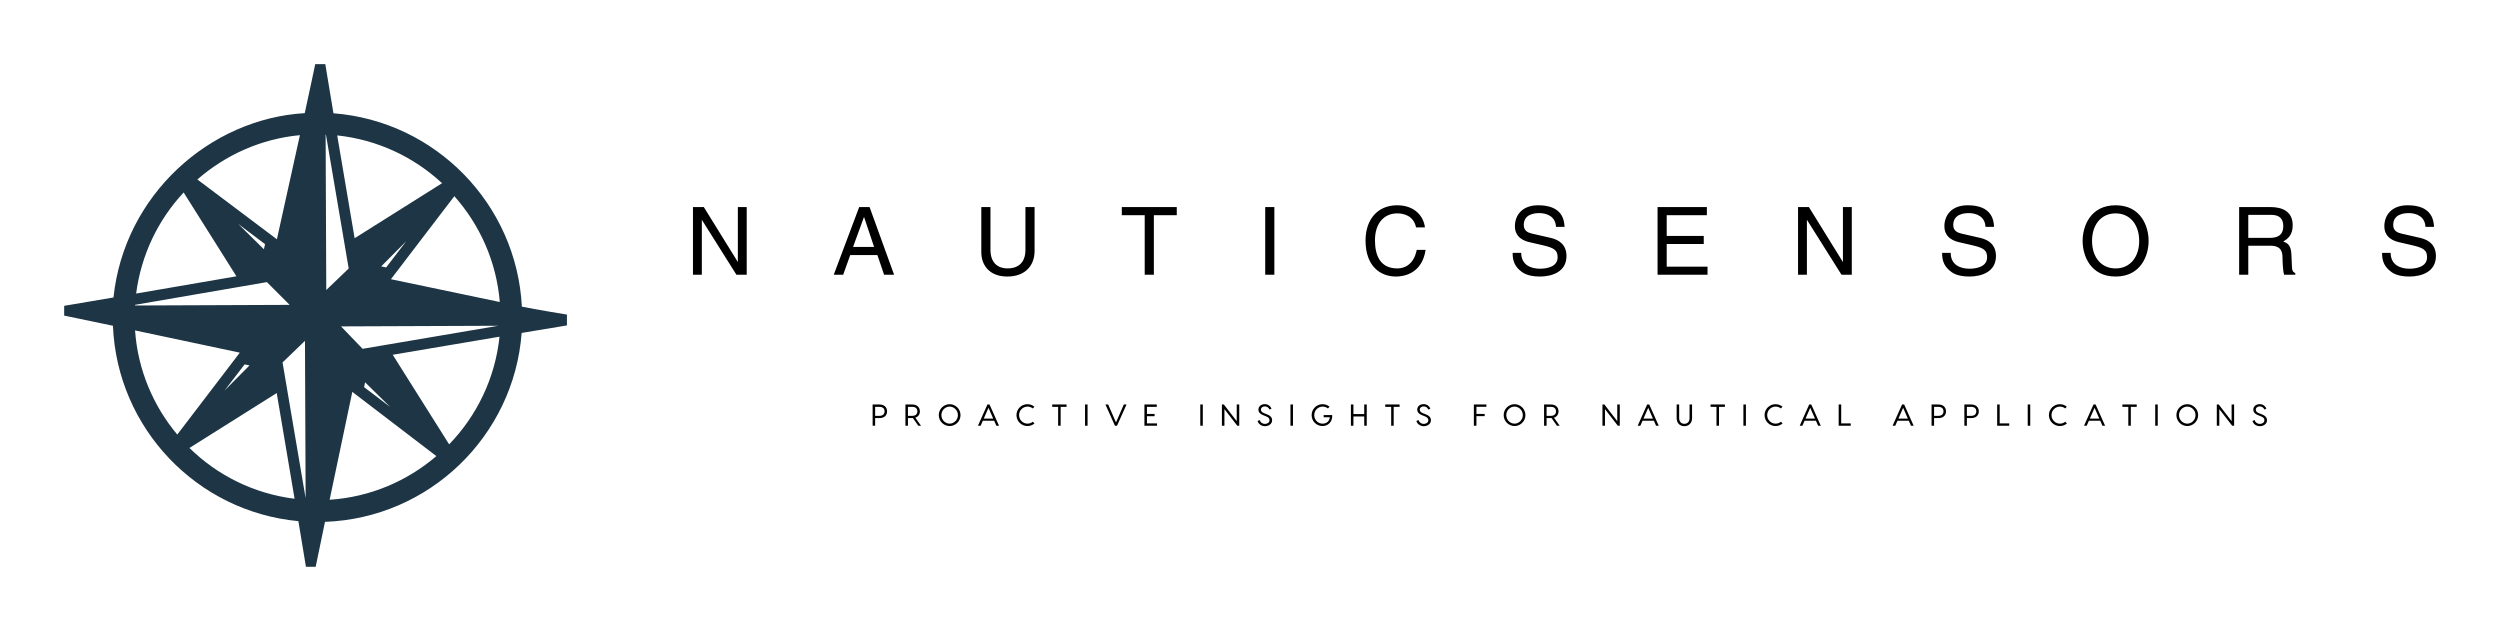
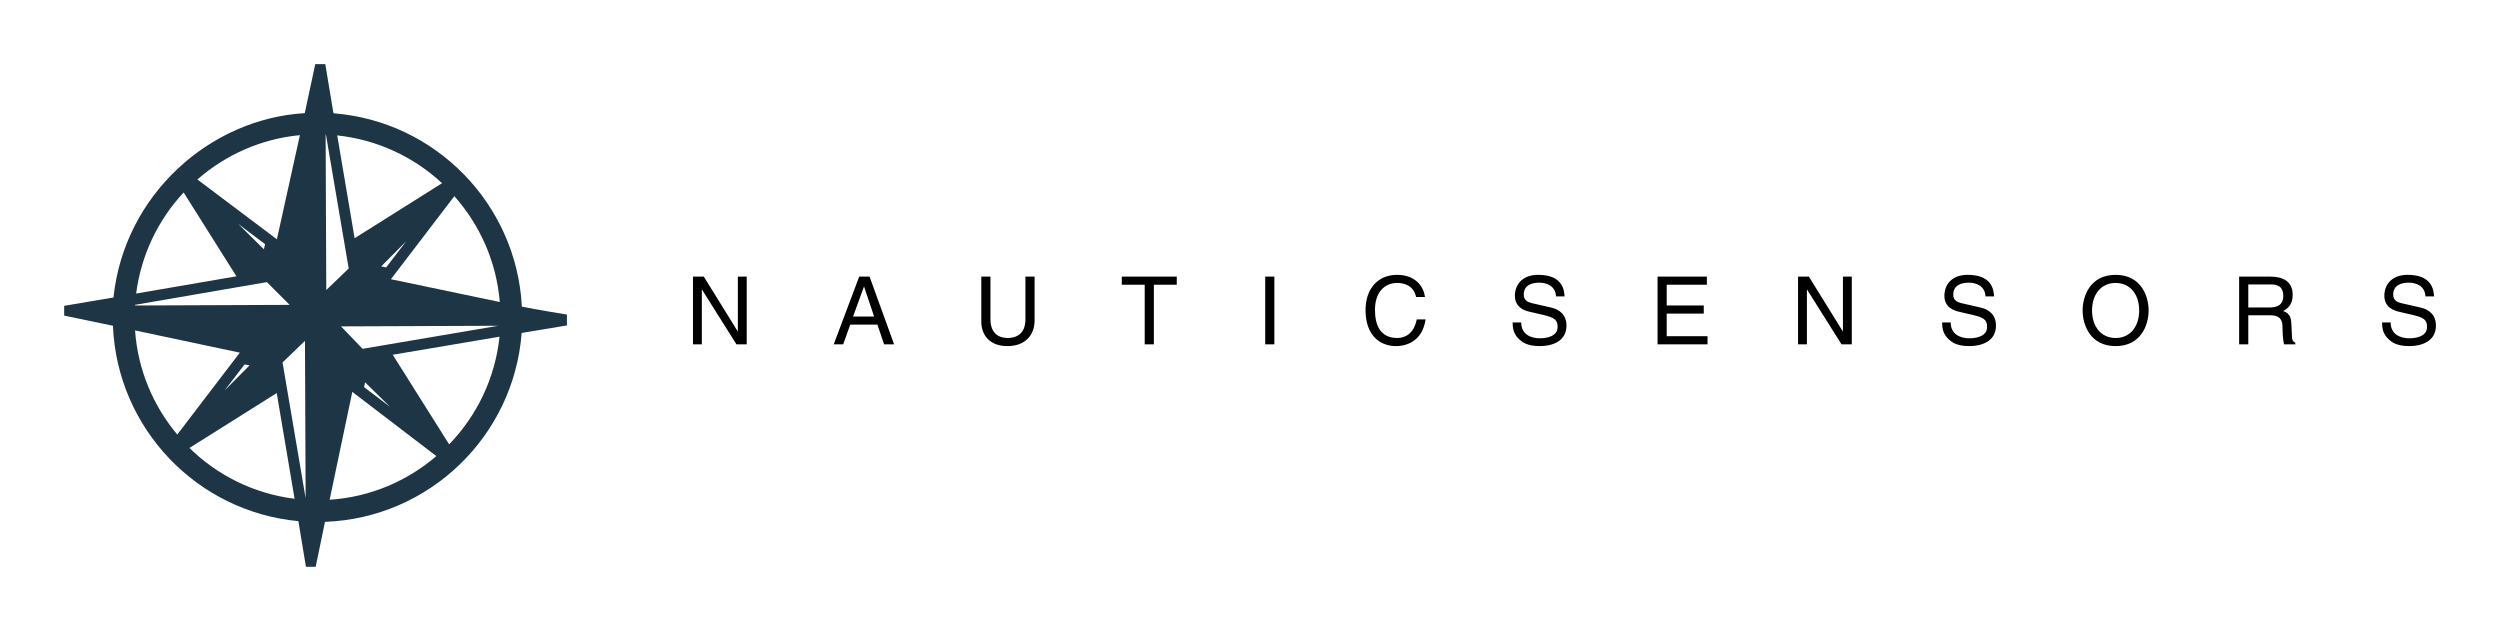
<svg xmlns="http://www.w3.org/2000/svg" version="1.1" width="2371.92pt" height="599.04pt" viewBox="0 0 2371.92 599.04">
  <defs>
    <clipPath id="clip_0">
      <path transform="matrix(.24,0,0,.24,0,0)" d="M0 0H9883.333V2494.276H0Z" fill-rule="evenodd" />
    </clipPath>
  </defs>
  <g clip-path="url(#clip_0)">
    <path transform="matrix(20.03242,0,0,20.02735,34.37272,-5383.864)" d="M13.214 271.865C13.214 271.865 12.883 273.439 12.718 274.185 8.218 274.452 4.169 278.054 3.659 282.918L1.323 283.314V283.777C1.323 283.777 2.937 284.111 3.633 284.258 3.832 289.124 7.617 293.068 12.416 293.514L12.774 295.677H13.235C13.235 295.677 13.534 294.211 13.676 293.548 18.618 293.367 22.62 289.489 22.991 284.598L25.135 284.242V283.728C25.135 283.728 23.591 283.478 23.001 283.352 22.748 278.487 18.909 274.567 14.077 274.192L13.691 271.865 13.214 271.865ZM13.706 275.205C13.712 275.205 13.717 275.205 13.722 275.206L14.799 281.545 13.737 282.565 13.706 275.205ZM12.488 275.228 11.398 280.162 11.283 280.074 7.632 277.328C8.958 276.171 10.633 275.404 12.488 275.228L12.488 275.228ZM14.255 275.24C16.166 275.445 17.89 276.266 19.221 277.505L15.08 280.111 14.255 275.24ZM6.982 277.944 9.482 281.915 4.732 282.732C4.971 280.892 5.778 279.234 6.982 277.944V277.944ZM19.803 278.119C21.007 279.478 21.796 281.212 21.955 283.133L16.799 282.053 16.886 281.938 19.803 278.119ZM9.563 279.431 10.837 280.391 10.783 280.635 9.563 279.431ZM17.524 280.253 16.573 281.495 16.339 281.445 17.524 280.253ZM10.925 282.19 12.002 283.268 4.681 283.298C4.681 283.288 4.682 283.277 4.683 283.266L10.925 282.19ZM21.888 284.258 15.457 285.35 14.436 284.288 21.888 284.258ZM4.681 284.479 9.642 285.532C8.655 286.825 7.667 288.119 6.68 289.412 5.546 288.057 4.813 286.355 4.681 284.48L4.681 284.479ZM21.942 284.776C21.734 286.752 20.863 288.526 19.556 289.876L16.884 285.632 21.942 284.776ZM12.728 284.972 12.759 292.427 11.666 285.996 12.728 284.972ZM9.87 286.088 10.102 286.137 8.917 287.329 9.87 286.088ZM15.575 286.936 16.764 288.106 15.529 287.166 15.575 286.936ZM14.97 287.39C16.297 288.404 17.624 289.419 18.951 290.433 17.573 291.613 15.825 292.374 13.896 292.501L14.97 287.39ZM11.39 287.446 12.236 292.454C10.305 292.213 8.575 291.342 7.257 290.047L11.39 287.446Z" fill="#1d3545" />
-     <path transform="matrix(4.472972,0,0,4.471838,650.6666,171.2333)" d="M11.04 17.24V5.64H12.92V20H10.74L3.44 8.4H3.4V20H1.52V5.64H3.82L11 17.24H11.04V17.24ZM40.64 15.82H34.88L33.38 20H31.38L36.78 5.64H38.98L44.18 20H42.06L40.64 15.82ZM35.48 14.1H39.94L37.82 7.78H37.78L35.48 14.1ZM72.04 5.64H73.98V14.96C73.98 17.9 72.14 20.38 68.2 20.38 64.34 20.38 62.68 17.9 62.68 15.22V5.64H64.62V14.68C64.62 17.8 66.52 18.66 68.26 18.66 70.04 18.66 72.04 17.84 72.04 14.72V5.64 5.64ZM92.48 7.36V5.64H104.14V7.36H99.28V20H97.34V7.36H92.48L92.48 7.36ZM124.84 5.64V20H122.9V5.64H124.84V5.64ZM156.78 9.96H154.9C154.36 7.44 152.26 6.98 150.88 6.98 148.28 6.98 146.18 8.9 146.18 12.68 146.18 16.06 147.38 18.66 150.94 18.66 152.2 18.66 154.38 18.06 155.04 14.72H156.92C156.12 20.14 151.72 20.38 150.64 20.38 147.38 20.38 144.18 18.26 144.18 12.74 144.18 8.32 146.7 5.26 150.88 5.26 154.58 5.26 156.5 7.56 156.78 9.96L156.78 9.96ZM186.4 9.84H184.58C184.48 7.62 182.64 6.92 181.02 6.92 179.8 6.92 177.74 7.26 177.74 9.44 177.74 10.66 178.6 11.06 179.44 11.26L183.54 12.2C185.4 12.64 186.8 13.76 186.8 16.04 186.8 19.44 183.64 20.38 181.18 20.38 178.52 20.38 177.48 19.58 176.84 19 175.62 17.9 175.38 16.7 175.38 15.36H177.2C177.2 17.96 179.32 18.72 181.16 18.72 182.56 18.72 184.92 18.36 184.92 16.3 184.92 14.8 184.22 14.32 181.86 13.76L178.92 13.08C177.98 12.86 175.86 12.2 175.86 9.7 175.86 7.46 177.32 5.26 180.8 5.26 185.82 5.26 186.32 8.26 186.4 9.84H186.4ZM216.72 18.28V20H206.12V5.64H216.58V7.36H208.06V11.76H215.92V13.48H208.06V18.28H216.72ZM245.44 17.24V5.64H247.32V20H245.14L237.84 8.4H237.8V20H235.92V5.64H238.22L245.4 17.24H245.44V17.24ZM277.5 9.84H275.68C275.58 7.62 273.74 6.92 272.12 6.92 270.9 6.92 268.84 7.26 268.84 9.44 268.84 10.66 269.7 11.06 270.54 11.26L274.64 12.2C276.5 12.64 277.9 13.76 277.9 16.04 277.9 19.44 274.74 20.38 272.28 20.38 269.62 20.38 268.58 19.58 267.94 19 266.72 17.9 266.48 16.7 266.48 15.36H268.3C268.3 17.96 270.42 18.72 272.26 18.72 273.66 18.72 276.02 18.36 276.02 16.3 276.02 14.8 275.32 14.32 272.96 13.76L270.02 13.08C269.08 12.86 266.96 12.2 266.96 9.7 266.96 7.46 268.42 5.26 271.9 5.26 276.92 5.26 277.42 8.26 277.5 9.84H277.5ZM308.28 12.82C308.28 9.44 306.4 6.98 303.28 6.98 300.16 6.98 298.28 9.44 298.28 12.82 298.28 16.2 300.16 18.66 303.28 18.66 306.4 18.66 308.28 16.2 308.28 12.82ZM310.28 12.82C310.28 15.92 308.64 20.38 303.28 20.38 297.92 20.38 296.28 15.92 296.28 12.82 296.28 9.72 297.92 5.26 303.28 5.26 308.64 5.26 310.28 9.72 310.28 12.82ZM331.42 13.84V20H329.48V5.64H336.12C338.48 5.64 340.84 6.46 340.84 9.5 340.84 11.62 339.76 12.4 338.84 12.94 339.66 13.28 340.48 13.64 340.56 15.64L340.68 18.24C340.7 19.04 340.8 19.34 341.4 19.68V20H339.02C338.74 19.12 338.68 16.94 338.68 16.4 338.68 15.22 338.44 13.84 336.12 13.84H331.42ZM331.42 7.3V12.18H335.92C337.34 12.18 338.84 11.82 338.84 9.7 338.84 7.48 337.22 7.3 336.26 7.3H331.42L331.42 7.3ZM370.82 9.84H369C368.9 7.62 367.06 6.92 365.44 6.92 364.22 6.92 362.16 7.26 362.16 9.44 362.16 10.66 363.02 11.06 363.86 11.26L367.96 12.2C369.82 12.64 371.22 13.76 371.22 16.04 371.22 19.44 368.06 20.38 365.6 20.38 362.94 20.38 361.9 19.58 361.26 19 360.04 17.9 359.8 16.7 359.8 15.36H361.62C361.62 17.96 363.74 18.72 365.58 18.72 366.98 18.72 369.34 18.36 369.34 16.3 369.34 14.8 368.64 14.32 366.28 13.76L363.34 13.08C362.4 12.86 360.28 12.2 360.28 9.7 360.28 7.46 361.74 5.26 365.22 5.26 370.24 5.26 370.74 8.26 370.82 9.84H370.82Z" />
-     <path transform="matrix(1.440274,0,0,1.439909,826.1912,375.1303)" d="M5.76 6C8.9 6 10.72 7.92 10.72 10.52 10.72 13.12 8.9 14.96 5.76 14.96H2.86V20H1.2V6H5.76ZM5.72 13.48C7.74 13.48 9.06 12.44 9.06 10.52 9.06 8.58 7.74 7.56 5.72 7.56H2.86V13.48H5.72 5.72ZM33.088 20H31.288L27.748 14.96H27.368 24.468V20H22.808V6H27.368C30.508 6 32.328 7.92 32.328 10.52 32.328 12.52 31.248 14.08 29.328 14.68L33.088 20ZM24.468 7.56V13.48H27.328C29.348 13.48 30.668 12.44 30.668 10.52 30.668 8.58 29.348 7.56 27.328 7.56H24.468V7.56ZM51.936 5.8C55.576 5.8 59.096 8.76 59.096 13 59.096 17.24 55.576 20.2 51.936 20.2 48.276 20.2 44.776 17.24 44.776 13 44.776 8.76 48.276 5.8 51.936 5.8V5.8ZM51.936 18.62C54.676 18.62 57.376 16.3 57.376 13 57.376 9.7 54.676 7.38 51.936 7.38 49.176 7.38 46.496 9.7 46.496 13 46.496 16.3 49.176 18.62 51.936 18.62ZM82.704 20 81.264 16.7H73.784L72.344 20H70.584L76.824 6H78.204L84.464 20H82.704 82.704ZM74.404 15.3H80.644L77.524 8.18 74.404 15.3ZM107.812 18.5C106.532 19.6 104.912 20.2 103.112 20.2 99.472 20.2 95.952 17.24 95.952 13 95.952 8.76 99.472 5.8 103.112 5.8 104.892 5.8 106.492 6.4 107.752 7.46L106.732 8.62C105.752 7.84 104.492 7.38 103.232 7.38 100.372 7.38 97.672 9.7 97.672 13 97.672 16.3 100.372 18.62 103.232 18.62 104.512 18.62 105.792 18.14 106.772 17.34L107.812 18.5ZM128.94 6V7.56H125.06V20H123.4V7.56H119.5V6H128.94V6ZM142.788 6V20H141.128V6H142.788ZM166.696 6H168.456L162.196 20H160.816L154.576 6H156.336L161.516 17.82 166.696 6ZM181.904 18.44H188.564V20H181.504 180.244V6H181.904 188.384V7.56H181.904V12.2H186.944V13.72H181.904V18.44L181.904 18.44ZM218.7 6V20H217.04V6H218.7ZM241.048 6H242.708V20H241.428L232.948 9.04V20H231.288V6H232.568L241.048 16.98V6ZM259.596 5.76C261.776 5.76 263.376 7.2 263.976 8.7L262.716 9.38C262.076 8.1 261.056 7.26 259.596 7.26 258.056 7.26 256.996 8.14 256.996 9.36 256.996 10.5 257.716 11.22 259.236 11.8L260.256 12.18C262.776 13.12 264.356 14.2 264.356 16.42 264.356 18.82 262.056 20.3 259.676 20.3 257.296 20.3 255.336 18.86 254.796 16.86L256.136 16.22C256.616 17.7 257.876 18.78 259.676 18.78 261.276 18.78 262.636 17.86 262.636 16.44 262.636 14.84 261.516 14.24 259.856 13.6L258.816 13.2C256.696 12.4 255.336 11.3 255.336 9.32 255.336 7.28 257.136 5.76 259.596 5.76L259.596 5.76ZM278.104 6V20H276.444V6H278.104ZM303.952 12.96C304.252 17.44 301.192 20.2 297.552 20.2 293.812 20.2 290.392 17.24 290.392 13 290.392 8.76 293.892 5.8 297.552 5.8 299.312 5.8 300.912 6.4 302.172 7.46L301.152 8.62C300.172 7.84 298.912 7.38 297.652 7.38 294.792 7.38 292.112 9.7 292.112 13 292.112 16.3 294.712 18.62 297.552 18.62 300.032 18.62 302.012 17.28 302.392 14.4H298.312V12.96H303.952L303.952 12.96ZM325.04 6H326.7V20H325.04V13.88H317.92V20H316.26V6H317.92V12.32H325.04V6 6ZM348.328 6V7.56H344.448V20H342.788V7.56H338.888V6H348.328V6ZM364.216 5.76C366.396 5.76 367.996 7.2 368.596 8.7L367.336 9.38C366.696 8.1 365.676 7.26 364.216 7.26 362.676 7.26 361.616 8.14 361.616 9.36 361.616 10.5 362.336 11.22 363.856 11.8L364.876 12.18C367.396 13.12 368.976 14.2 368.976 16.42 368.976 18.82 366.676 20.3 364.296 20.3 361.916 20.3 359.956 18.86 359.416 16.86L360.756 16.22C361.236 17.7 362.496 18.78 364.296 18.78 365.896 18.78 367.256 17.86 367.256 16.44 367.256 14.84 366.136 14.24 364.476 13.6L363.436 13.2C361.316 12.4 359.956 11.3 359.956 9.32 359.956 7.28 361.756 5.76 364.216 5.76L364.216 5.76ZM405.512 7.5H398.952V12.24H404.372V13.66H398.952V20H397.252V6H405.512V7.5ZM424.06 5.8C427.7 5.8 431.22 8.76 431.22 13 431.22 17.24 427.7 20.2 424.06 20.2 420.4 20.2 416.9 17.24 416.9 13 416.9 8.76 420.4 5.8 424.06 5.8V5.8ZM424.06 18.62C426.8 18.62 429.5 16.3 429.5 13 429.5 9.7 426.8 7.38 424.06 7.38 421.3 7.38 418.62 9.7 418.62 13 418.62 16.3 421.3 18.62 424.06 18.62ZM453.788 20H451.988L448.448 14.96H448.068 445.168V20H443.508V6H448.068C451.208 6 453.028 7.92 453.028 10.52 453.028 12.52 451.948 14.08 450.028 14.68L453.788 20ZM445.168 7.56V13.48H448.028C450.048 13.48 451.368 12.44 451.368 10.52 451.368 8.58 450.048 7.56 448.028 7.56H445.168V7.56ZM491.724 6H493.384V20H492.104L483.624 9.04V20H481.964V6H483.244L491.724 16.98V6ZM517.292 20 515.852 16.7H508.372L506.932 20H505.172L511.412 6H512.792L519.052 20H517.292 517.292ZM508.992 15.3H515.232L512.112 8.18 508.992 15.3ZM539.34 6H541V14.92C541 18.36 538.76 20.3 535.92 20.3 533.08 20.3 530.84 18.36 530.84 14.92V6H532.5V14.92C532.5 17.54 534.06 18.72 535.92 18.72 537.78 18.72 539.34 17.54 539.34 14.92V6L539.34 6ZM562.628 6V7.56H558.748V20H557.088V7.56H553.188V6H562.628V6ZM576.476 6V20H574.816V6H576.476ZM600.624 18.5C599.344 19.6 597.724 20.2 595.924 20.2 592.284 20.2 588.764 17.24 588.764 13 588.764 8.76 592.284 5.8 595.924 5.8 597.704 5.8 599.304 6.4 600.564 7.46L599.544 8.62C598.564 7.84 597.304 7.38 596.044 7.38 593.184 7.38 590.484 9.7 590.484 13 590.484 16.3 593.184 18.62 596.044 18.62 597.324 18.62 598.604 18.14 599.584 17.34L600.624 18.5ZM624.032 20 622.592 16.7H615.112L613.672 20H611.912L618.152 6H619.532L625.792 20H624.032ZM615.732 15.3H621.972L618.852 8.18 615.732 15.3ZM639.24 18.44H645.52V20H637.58V6H639.24V18.44 18.44ZM685.216 20 683.776 16.7H676.296L674.856 20H673.096L679.336 6H680.716L686.976 20H685.216ZM676.916 15.3H683.156L680.036 8.18 676.916 15.3ZM703.324 6C706.464 6 708.284 7.92 708.284 10.52 708.284 13.12 706.464 14.96 703.324 14.96H700.424V20H698.764V6H703.324ZM703.284 13.48C705.304 13.48 706.624 12.44 706.624 10.52 706.624 8.58 705.304 7.56 703.284 7.56H700.424V13.48H703.284ZM724.932 6C728.072 6 729.892 7.92 729.892 10.52 729.892 13.12 728.072 14.96 724.932 14.96H722.032V20H720.372V6H724.932ZM724.892 13.48C726.912 13.48 728.232 12.44 728.232 10.52 728.232 8.58 726.912 7.56 724.892 7.56H722.032V13.48H724.892ZM743.64 18.44H749.92V20H741.98V6H743.64V18.44 18.44ZM763.768 6V20H762.108V6H763.768ZM787.916 18.5C786.636 19.6 785.016 20.2 783.216 20.2 779.576 20.2 776.056 17.24 776.056 13 776.056 8.76 779.576 5.8 783.216 5.8 784.996 5.8 786.596 6.4 787.856 7.46L786.836 8.62C785.856 7.84 784.596 7.38 783.336 7.38 780.476 7.38 777.776 9.7 777.776 13 777.776 16.3 780.476 18.62 783.336 18.62 784.616 18.62 785.896 18.14 786.876 17.34L787.916 18.5ZM811.324 20 809.884 16.7H802.404L800.964 20H799.204L805.444 6H806.824L813.084 20H811.324ZM803.024 15.3H809.264L806.144 8.18 803.024 15.3ZM833.912 6V7.56H830.032V20H828.372V7.56H824.472V6H833.912V6ZM847.76 6V20H846.1V6H847.76ZM867.208 5.8C870.848 5.8 874.368 8.76 874.368 13 874.368 17.24 870.848 20.2 867.208 20.2 863.548 20.2 860.048 17.24 860.048 13 860.048 8.76 863.548 5.8 867.208 5.8V5.8ZM867.208 18.62C869.948 18.62 872.648 16.3 872.648 13 872.648 9.7 869.948 7.38 867.208 7.38 864.448 7.38 861.768 9.7 861.768 13 861.768 16.3 864.448 18.62 867.208 18.62ZM896.416 6H898.076V20H896.796L888.316 9.04V20H886.656V6H887.936L896.416 16.98V6ZM914.964 5.76C917.144 5.76 918.744 7.2 919.344 8.7L918.084 9.38C917.444 8.1 916.424 7.26 914.964 7.26 913.424 7.26 912.364 8.14 912.364 9.36 912.364 10.5 913.084 11.22 914.604 11.8L915.624 12.18C918.144 13.12 919.724 14.2 919.724 16.42 919.724 18.82 917.424 20.3 915.044 20.3 912.664 20.3 910.704 18.86 910.164 16.86L911.504 16.22C911.984 17.7 913.244 18.78 915.044 18.78 916.644 18.78 918.004 17.86 918.004 16.44 918.004 14.84 916.884 14.24 915.224 13.6L914.184 13.2C912.064 12.4 910.704 11.3 910.704 9.32 910.704 7.28 912.504 5.76 914.964 5.76L914.964 5.76Z" />
+     <path transform="translate(0, 66) matrix(4.472972,0,0,4.471838,650.6666,171.2333)" d="M11.04 17.24V5.64H12.92V20H10.74L3.44 8.4H3.4V20H1.52V5.64H3.82L11 17.24H11.04V17.24ZM40.64 15.82H34.88L33.38 20H31.38L36.78 5.64H38.98L44.18 20H42.06L40.64 15.82ZM35.48 14.1H39.94L37.82 7.78H37.78L35.48 14.1ZM72.04 5.64H73.98V14.96C73.98 17.9 72.14 20.38 68.2 20.38 64.34 20.38 62.68 17.9 62.68 15.22V5.64H64.62V14.68C64.62 17.8 66.52 18.66 68.26 18.66 70.04 18.66 72.04 17.84 72.04 14.72V5.64 5.64ZM92.48 7.36V5.64H104.14V7.36H99.28V20H97.34V7.36H92.48L92.48 7.36ZM124.84 5.64V20H122.9V5.64H124.84V5.64ZM156.78 9.96H154.9C154.36 7.44 152.26 6.98 150.88 6.98 148.28 6.98 146.18 8.9 146.18 12.68 146.18 16.06 147.38 18.66 150.94 18.66 152.2 18.66 154.38 18.06 155.04 14.72H156.92C156.12 20.14 151.72 20.38 150.64 20.38 147.38 20.38 144.18 18.26 144.18 12.74 144.18 8.32 146.7 5.26 150.88 5.26 154.58 5.26 156.5 7.56 156.78 9.96L156.78 9.96ZM186.4 9.84H184.58C184.48 7.62 182.64 6.92 181.02 6.92 179.8 6.92 177.74 7.26 177.74 9.44 177.74 10.66 178.6 11.06 179.44 11.26L183.54 12.2C185.4 12.64 186.8 13.76 186.8 16.04 186.8 19.44 183.64 20.38 181.18 20.38 178.52 20.38 177.48 19.58 176.84 19 175.62 17.9 175.38 16.7 175.38 15.36H177.2C177.2 17.96 179.32 18.72 181.16 18.72 182.56 18.72 184.92 18.36 184.92 16.3 184.92 14.8 184.22 14.32 181.86 13.76L178.92 13.08C177.98 12.86 175.86 12.2 175.86 9.7 175.86 7.46 177.32 5.26 180.8 5.26 185.82 5.26 186.32 8.26 186.4 9.84H186.4ZM216.72 18.28V20H206.12V5.64H216.58V7.36H208.06V11.76H215.92V13.48H208.06V18.28H216.72ZM245.44 17.24V5.64H247.32V20H245.14L237.84 8.4H237.8V20H235.92V5.64H238.22L245.4 17.24H245.44V17.24ZM277.5 9.84H275.68C275.58 7.62 273.74 6.92 272.12 6.92 270.9 6.92 268.84 7.26 268.84 9.44 268.84 10.66 269.7 11.06 270.54 11.26L274.64 12.2C276.5 12.64 277.9 13.76 277.9 16.04 277.9 19.44 274.74 20.38 272.28 20.38 269.62 20.38 268.58 19.58 267.94 19 266.72 17.9 266.48 16.7 266.48 15.36H268.3C268.3 17.96 270.42 18.72 272.26 18.72 273.66 18.72 276.02 18.36 276.02 16.3 276.02 14.8 275.32 14.32 272.96 13.76L270.02 13.08C269.08 12.86 266.96 12.2 266.96 9.7 266.96 7.46 268.42 5.26 271.9 5.26 276.92 5.26 277.42 8.26 277.5 9.84H277.5ZM308.28 12.82C308.28 9.44 306.4 6.98 303.28 6.98 300.16 6.98 298.28 9.44 298.28 12.82 298.28 16.2 300.16 18.66 303.28 18.66 306.4 18.66 308.28 16.2 308.28 12.82ZM310.28 12.82C310.28 15.92 308.64 20.38 303.28 20.38 297.92 20.38 296.28 15.92 296.28 12.82 296.28 9.72 297.92 5.26 303.28 5.26 308.64 5.26 310.28 9.72 310.28 12.82ZM331.42 13.84V20H329.48V5.64H336.12C338.48 5.64 340.84 6.46 340.84 9.5 340.84 11.62 339.76 12.4 338.84 12.94 339.66 13.28 340.48 13.64 340.56 15.64L340.68 18.24C340.7 19.04 340.8 19.34 341.4 19.68V20H339.02C338.74 19.12 338.68 16.94 338.68 16.4 338.68 15.22 338.44 13.84 336.12 13.84H331.42ZM331.42 7.3V12.18H335.92C337.34 12.18 338.84 11.82 338.84 9.7 338.84 7.48 337.22 7.3 336.26 7.3H331.42L331.42 7.3ZM370.82 9.84H369C368.9 7.62 367.06 6.92 365.44 6.92 364.22 6.92 362.16 7.26 362.16 9.44 362.16 10.66 363.02 11.06 363.86 11.26L367.96 12.2C369.82 12.64 371.22 13.76 371.22 16.04 371.22 19.44 368.06 20.38 365.6 20.38 362.94 20.38 361.9 19.58 361.26 19 360.04 17.9 359.8 16.7 359.8 15.36H361.62C361.62 17.96 363.74 18.72 365.58 18.72 366.98 18.72 369.34 18.36 369.34 16.3 369.34 14.8 368.64 14.32 366.28 13.76L363.34 13.08C362.4 12.86 360.28 12.2 360.28 9.7 360.28 7.46 361.74 5.26 365.22 5.26 370.24 5.26 370.74 8.26 370.82 9.84H370.82Z" />
  </g>
</svg>
